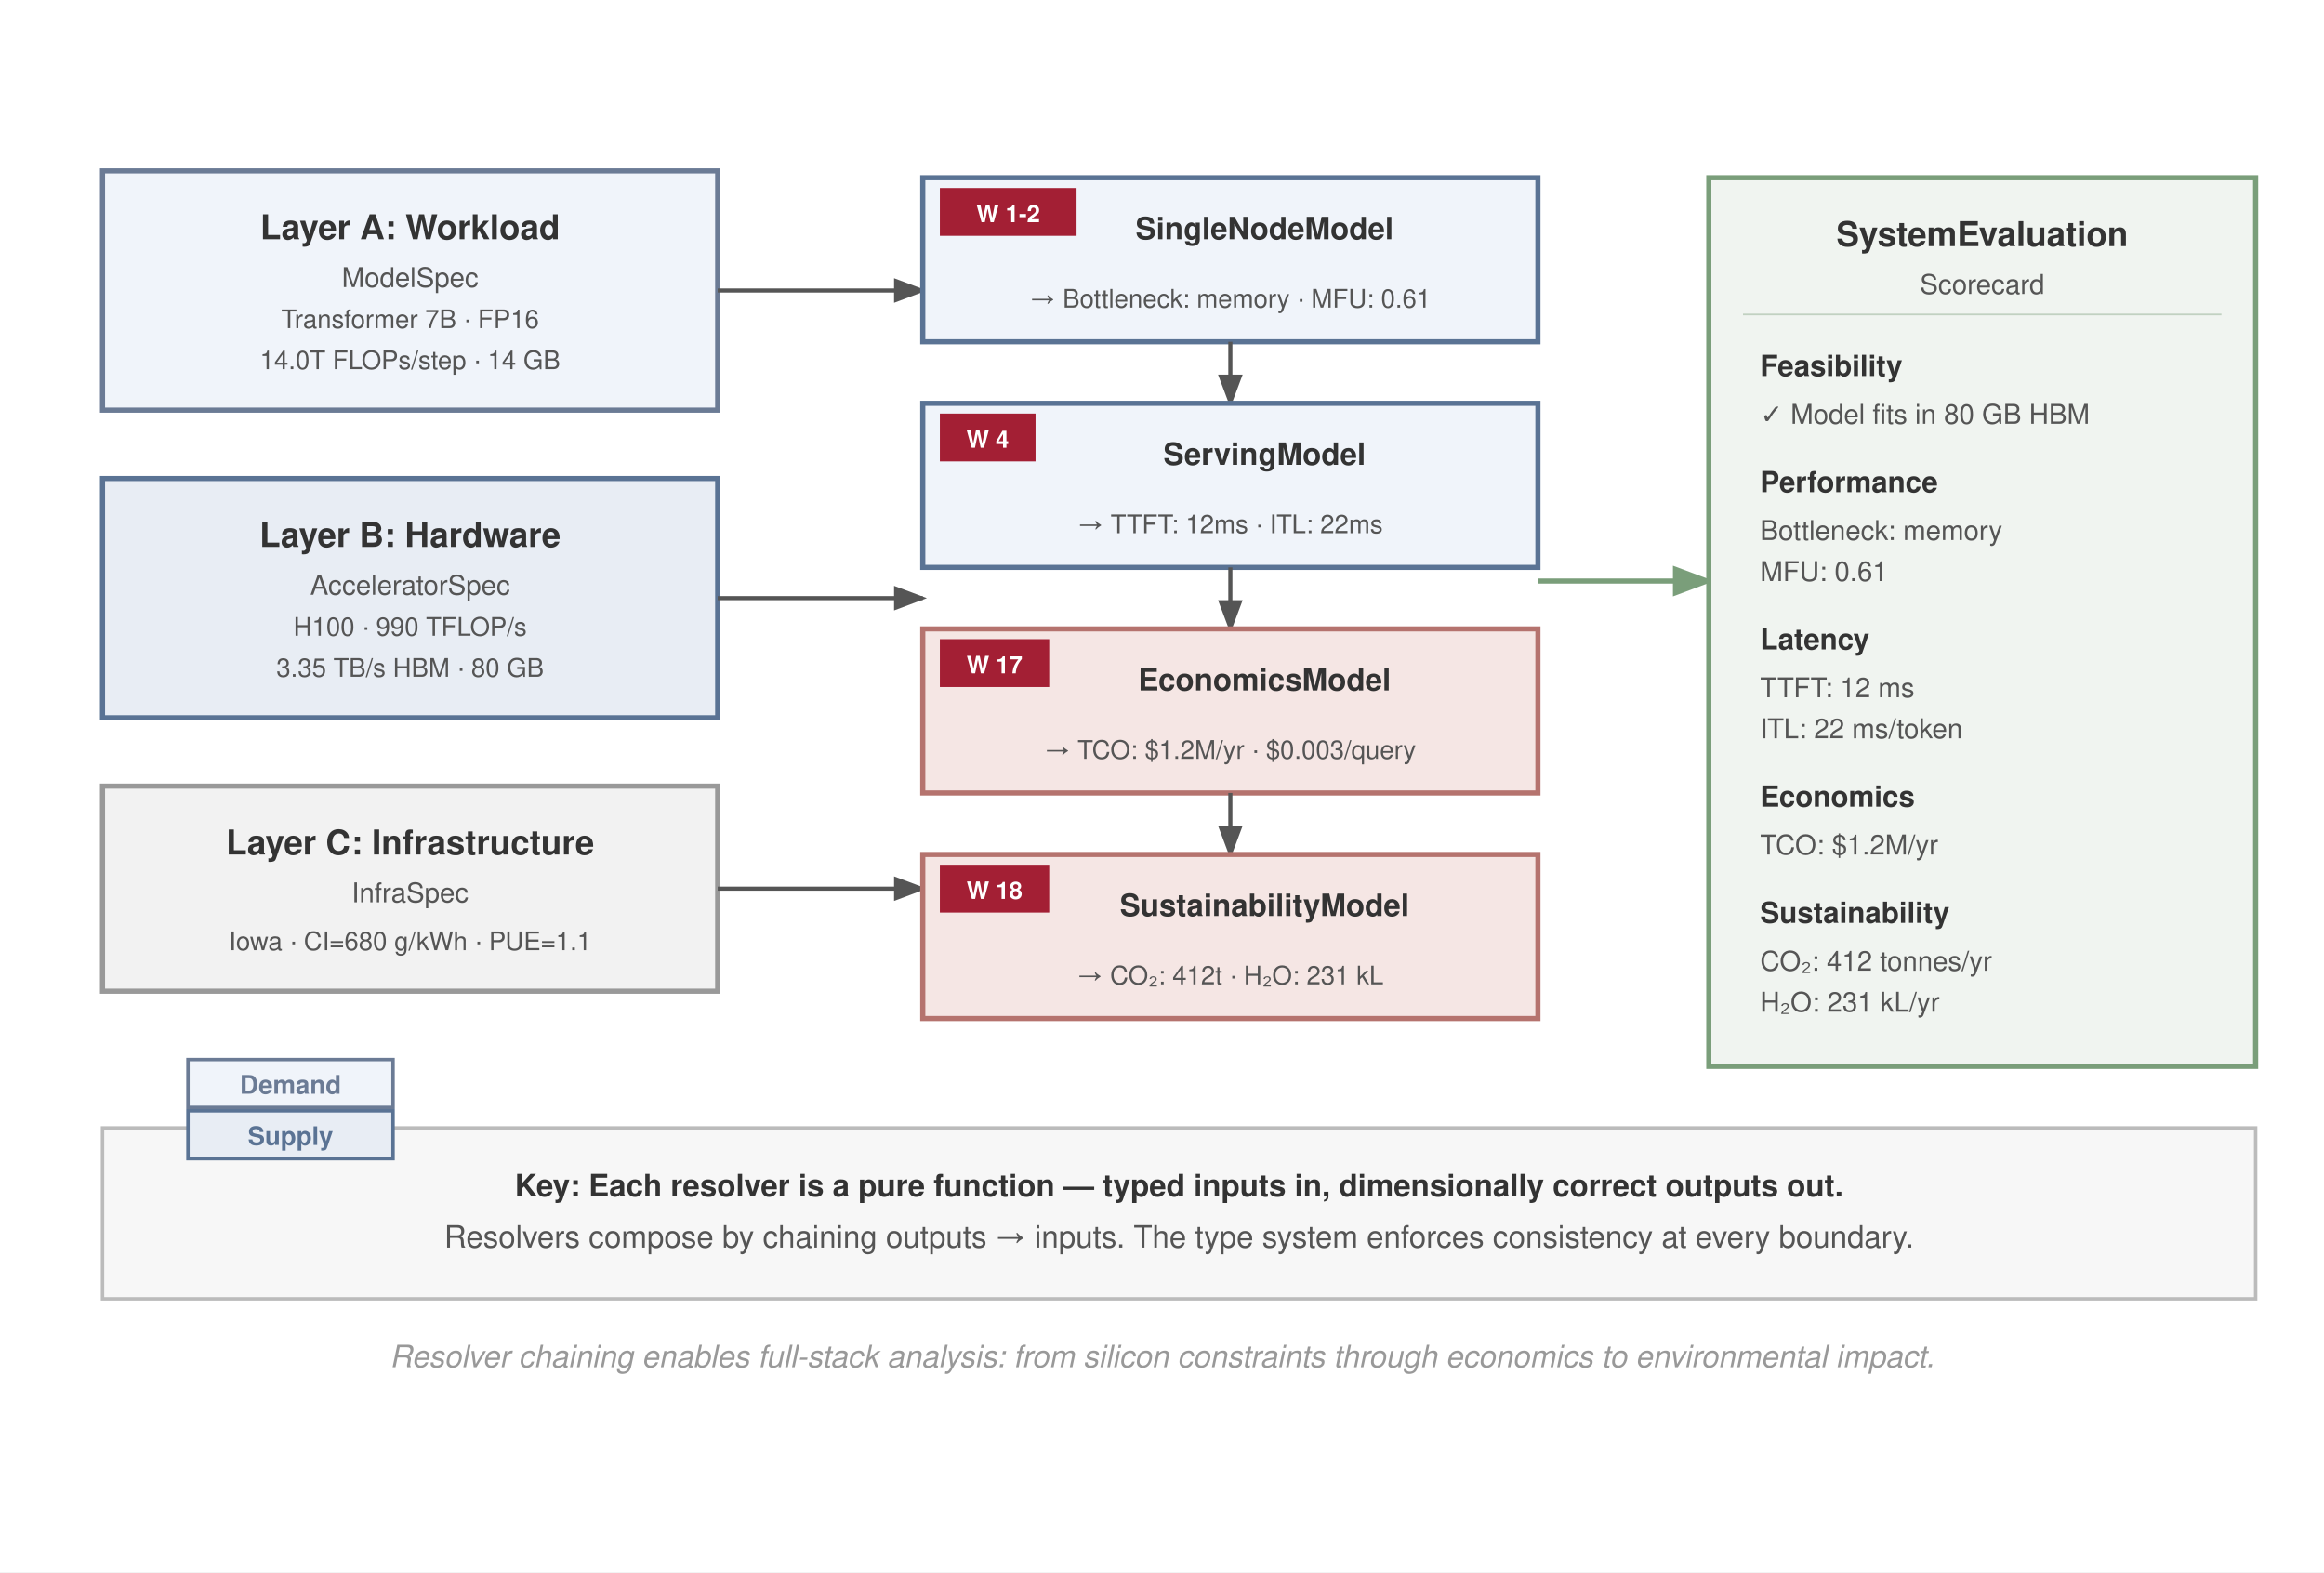
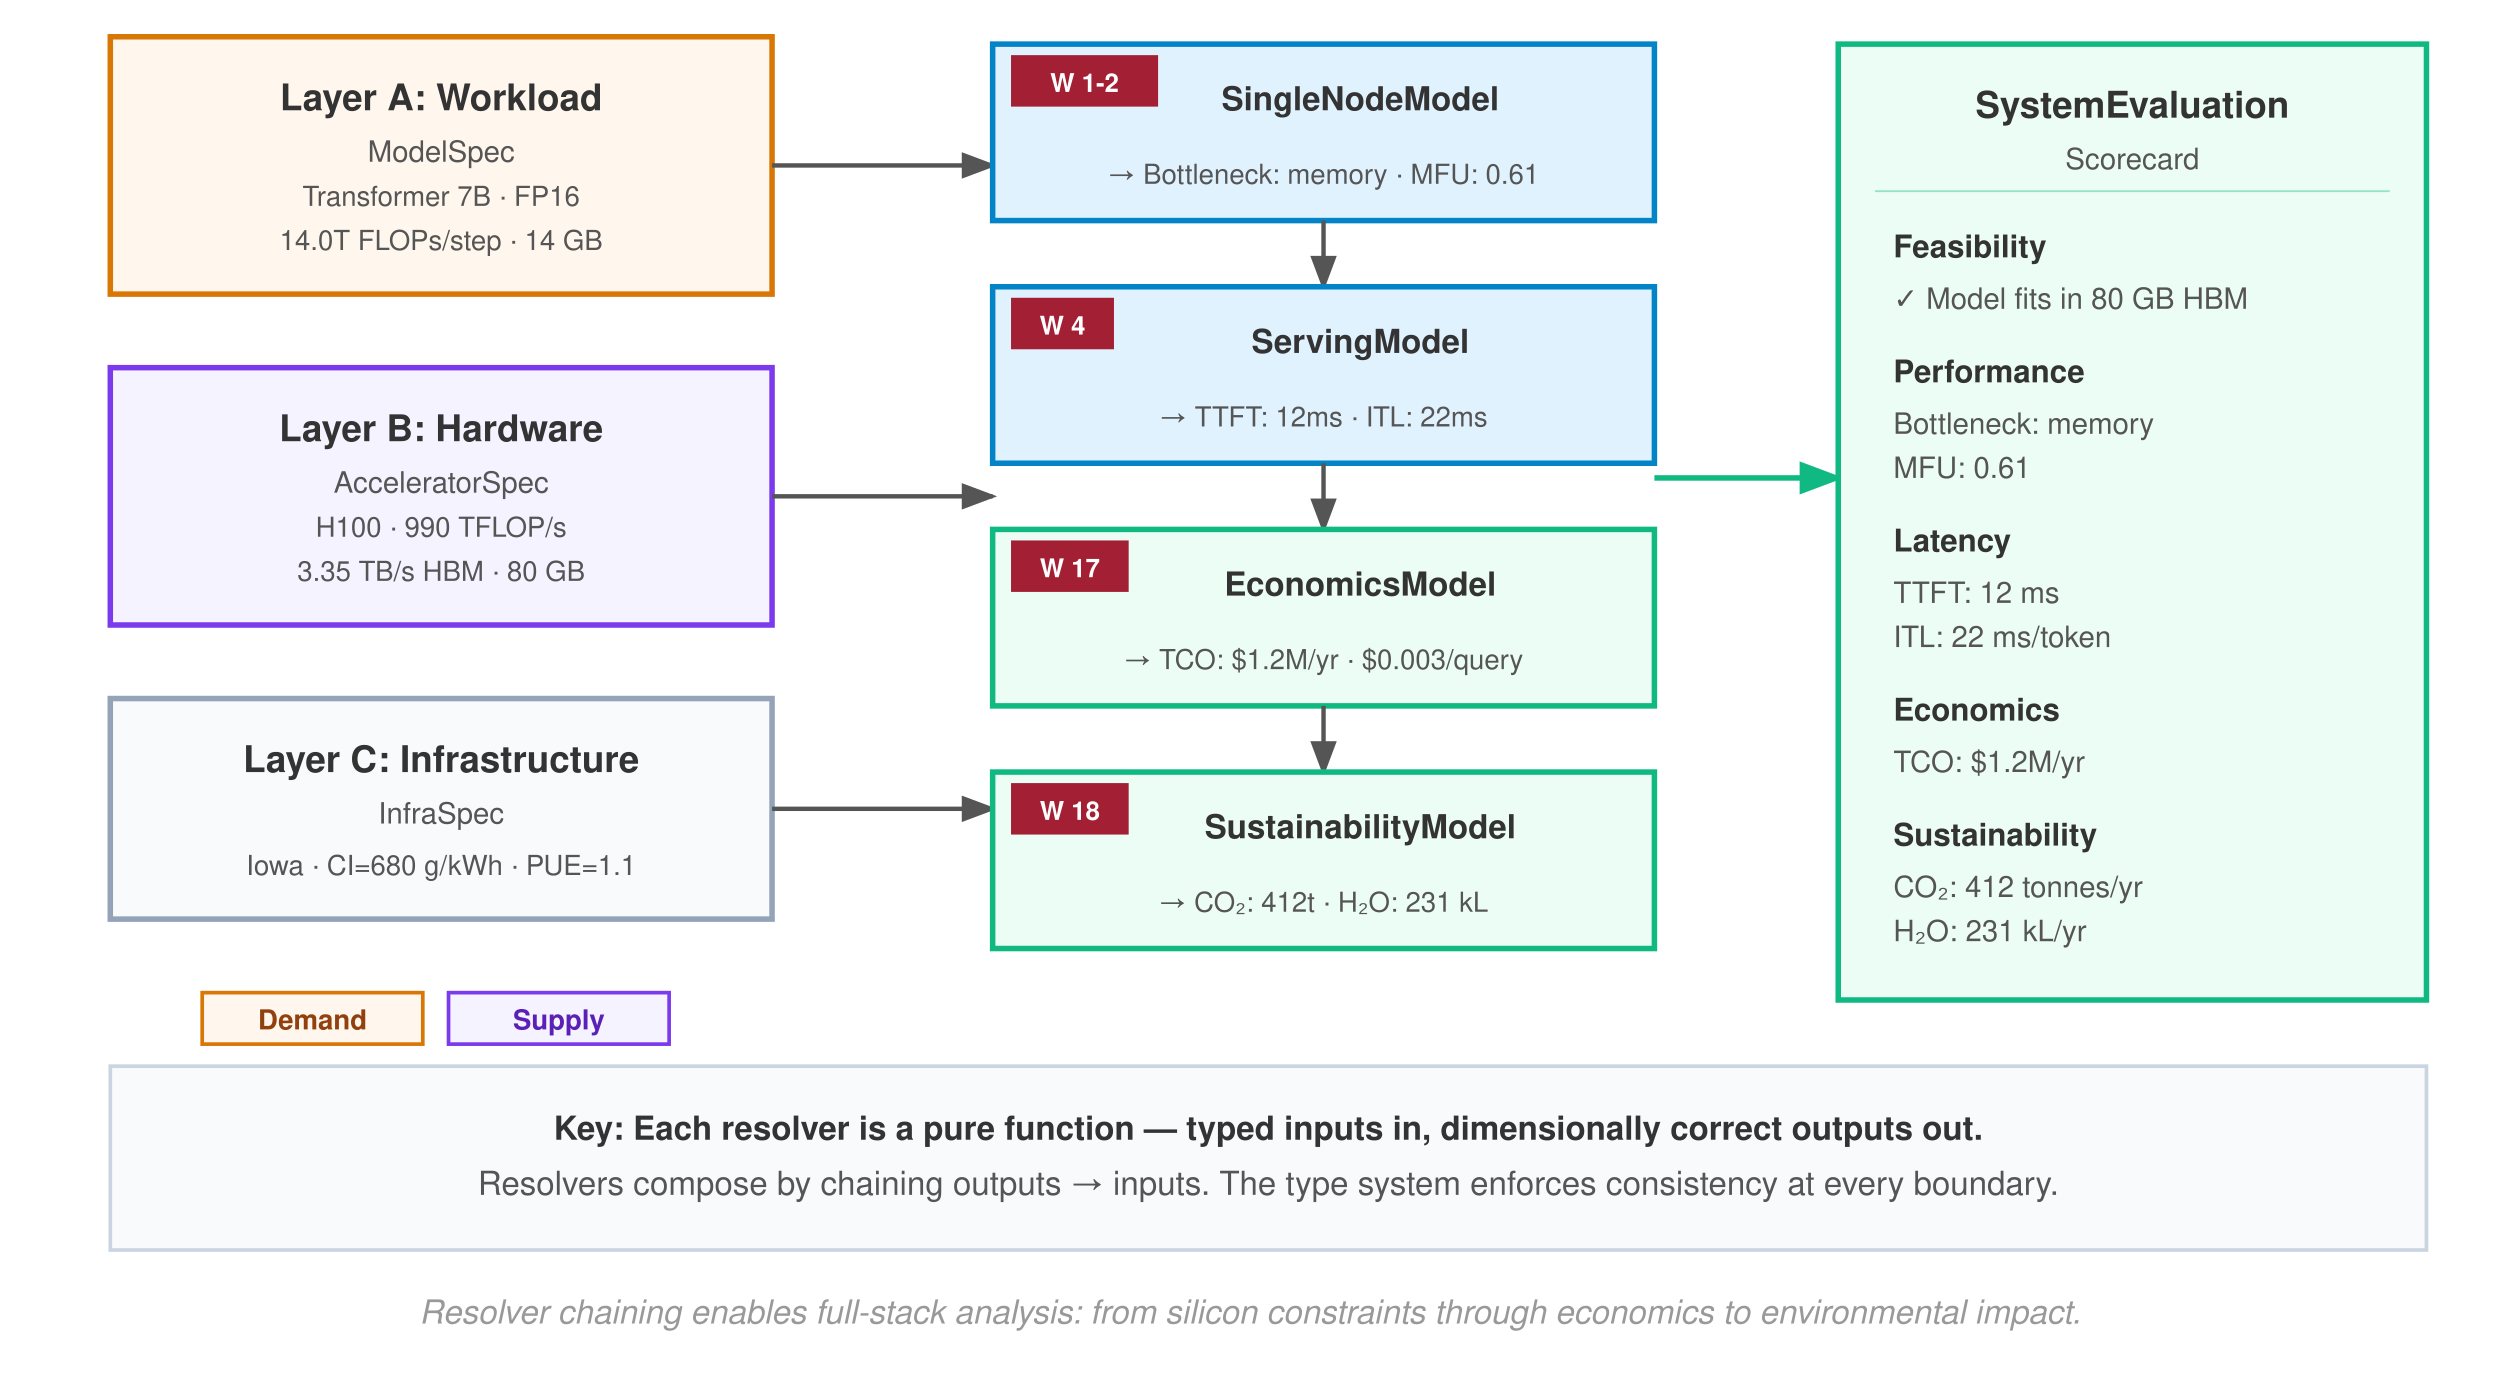
- <svg xmlns="http://www.w3.org/2000/svg" viewBox="0 0 680 460" font-family="Helvetica Neue, Helvetica, Arial, sans-serif">
+ <svg xmlns="http://www.w3.org/2000/svg" viewBox="0 40 680 375" font-family="Helvetica Neue, Helvetica, Arial, sans-serif">
  <rect width="680" height="460" fill="#fff" />
  <defs>
    <marker id="arrow" markerWidth="8" markerHeight="6" refX="7" refY="3" orient="auto">
      <path d="M0,0 L8,3 L0,6 Z" fill="#555" />
    </marker>
    <marker id="arrow-green" markerWidth="8" markerHeight="6" refX="7" refY="3" orient="auto">
-       <path d="M0,0 L8,3 L0,6 Z" fill="#7a9e7a" />
+       <path d="M0,0 L8,3 L0,6 Z" fill="#10b981" />
    </marker>
  </defs>
-   <rect x="30" y="50" width="180" height="70" fill="#f0f4fa" stroke="#6b7b95" stroke-width="1.5" />
+   <rect x="30" y="50" width="180" height="70" fill="#fff7ed" stroke="#d97706" stroke-width="1.5" />
  <text x="120" y="70" text-anchor="middle" font-size="10" font-weight="700" fill="#333">Layer A: Workload</text>
  <text x="120" y="84" text-anchor="middle" font-size="8" fill="#555">ModelSpec</text>
  <text x="120" y="96" text-anchor="middle" font-size="7.5" fill="#555">Transformer 7B · FP16</text>
  <text x="120" y="108" text-anchor="middle" font-size="7.5" fill="#555">14.0T FLOPs/step · 14 GB</text>
-   <rect x="30" y="140" width="180" height="70" fill="#e8edf4" stroke="#5a7394" stroke-width="1.5" />
+   <rect x="30" y="140" width="180" height="70" fill="#f5f3ff" stroke="#7c3aed" stroke-width="1.5" />
  <text x="120" y="160" text-anchor="middle" font-size="10" font-weight="700" fill="#333">Layer B: Hardware</text>
  <text x="120" y="174" text-anchor="middle" font-size="8" fill="#555">AcceleratorSpec</text>
  <text x="120" y="186" text-anchor="middle" font-size="7.5" fill="#555">H100 · 990 TFLOP/s</text>
  <text x="120" y="198" text-anchor="middle" font-size="7.5" fill="#555">3.35 TB/s HBM · 80 GB</text>
-   <rect x="30" y="230" width="180" height="60" fill="#f2f2f2" stroke="#999" stroke-width="1.5" />
+   <rect x="30" y="230" width="180" height="60" fill="#f8fafc" stroke="#94a3b8" stroke-width="1.5" />
  <text x="120" y="250" text-anchor="middle" font-size="10" font-weight="700" fill="#333">Layer C: Infrastructure</text>
  <text x="120" y="264" text-anchor="middle" font-size="8" fill="#555">InfraSpec</text>
  <text x="120" y="278" text-anchor="middle" font-size="7.5" fill="#555">Iowa · CI=680 g/kWh · PUE=1.1</text>
  <line x1="210" y1="85" x2="270" y2="85" stroke="#555" stroke-width="1.2" marker-end="url(#arrow)" />
  <line x1="210" y1="175" x2="270" y2="175" stroke="#555" stroke-width="1.2" marker-end="url(#arrow)" />
  <line x1="210" y1="260" x2="270" y2="260" stroke="#555" stroke-width="1.2" marker-end="url(#arrow)" />
-   <rect x="270" y="52" width="180" height="48" fill="#f0f4fa" stroke="#5a7394" stroke-width="1.5" />
+   <rect x="270" y="52" width="180" height="48" fill="#e0f2fe" stroke="#0284c7" stroke-width="1.5" />
  <rect x="275" y="55" width="40" height="14" fill="#a31f34" />
  <text x="295" y="65" text-anchor="middle" font-size="7" font-weight="700" fill="#fff">W 1-2</text>
  <text x="370" y="70" text-anchor="middle" font-size="9" font-weight="700" fill="#333">SingleNodeModel</text>
  <text x="360" y="90" text-anchor="middle" font-size="7.5" fill="#555">→ Bottleneck: memory · MFU: 0.61</text>
  <line x1="360" y1="100" x2="360" y2="118" stroke="#555" stroke-width="1.2" marker-end="url(#arrow)" />
-   <rect x="270" y="118" width="180" height="48" fill="#f0f4fa" stroke="#5a7394" stroke-width="1.5" />
+   <rect x="270" y="118" width="180" height="48" fill="#e0f2fe" stroke="#0284c7" stroke-width="1.5" />
  <rect x="275" y="121" width="28" height="14" fill="#a31f34" />
  <text x="289" y="131" text-anchor="middle" font-size="7" font-weight="700" fill="#fff">W 4</text>
  <text x="370" y="136" text-anchor="middle" font-size="9" font-weight="700" fill="#333">ServingModel</text>
  <text x="360" y="156" text-anchor="middle" font-size="7.5" fill="#555">→ TTFT: 12ms · ITL: 22ms</text>
  <line x1="360" y1="166" x2="360" y2="184" stroke="#555" stroke-width="1.2" marker-end="url(#arrow)" />
-   <rect x="270" y="184" width="180" height="48" fill="#f5e6e4" stroke="#b5736e" stroke-width="1.5" />
+   <rect x="270" y="184" width="180" height="48" fill="#ecfdf5" stroke="#10b981" stroke-width="1.5" />
  <rect x="275" y="187" width="32" height="14" fill="#a31f34" />
  <text x="291" y="197" text-anchor="middle" font-size="7" font-weight="700" fill="#fff">W 17</text>
  <text x="370" y="202" text-anchor="middle" font-size="9" font-weight="700" fill="#333">EconomicsModel</text>
  <text x="360" y="222" text-anchor="middle" font-size="7.5" fill="#555">→ TCO: $1.2M/yr · $0.003/query</text>
  <line x1="360" y1="232" x2="360" y2="250" stroke="#555" stroke-width="1.2" marker-end="url(#arrow)" />
-   <rect x="270" y="250" width="180" height="48" fill="#f5e6e4" stroke="#b5736e" stroke-width="1.5" />
+   <rect x="270" y="250" width="180" height="48" fill="#ecfdf5" stroke="#10b981" stroke-width="1.5" />
  <rect x="275" y="253" width="32" height="14" fill="#a31f34" />
  <text x="291" y="263" text-anchor="middle" font-size="7" font-weight="700" fill="#fff">W 18</text>
  <text x="370" y="268" text-anchor="middle" font-size="9" font-weight="700" fill="#333">SustainabilityModel</text>
  <text x="360" y="288" text-anchor="middle" font-size="7.5" fill="#555">→ CO₂: 412t · H₂O: 231 kL</text>
-   <line x1="450" y1="170" x2="500" y2="170" stroke="#7a9e7a" stroke-width="1.5" marker-end="url(#arrow-green)" />
-   <rect x="500" y="52" width="160" height="260" fill="#f0f4f0" stroke="#7a9e7a" stroke-width="1.5" />
+   <line x1="450" y1="170" x2="500" y2="170" stroke="#10b981" stroke-width="1.5" marker-end="url(#arrow-green)" />
+   <rect x="500" y="52" width="160" height="260" fill="#ecfdf5" stroke="#10b981" stroke-width="1.5" />
  <text x="580" y="72" text-anchor="middle" font-size="10" font-weight="700" fill="#333">SystemEvaluation</text>
  <text x="580" y="86" text-anchor="middle" font-size="8" fill="#555">Scorecard</text>
-   <line x1="510" y1="92" x2="650" y2="92" stroke="#7a9e7a" stroke-width="0.5" opacity="0.4" />
+   <line x1="510" y1="92" x2="650" y2="92" stroke="#10b981" stroke-width="0.5" opacity="0.4" />
  <text x="515" y="110" font-size="8.5" font-weight="700" fill="#333">Feasibility</text>
  <text x="515" y="124" font-size="8" fill="#555">✓ Model fits in 80 GB HBM</text>
  <text x="515" y="144" font-size="8.5" font-weight="700" fill="#333">Performance</text>
  <text x="515" y="158" font-size="8" fill="#555">Bottleneck: memory</text>
  <text x="515" y="170" font-size="8" fill="#555">MFU: 0.61</text>
  <text x="515" y="190" font-size="8.5" font-weight="700" fill="#333">Latency</text>
  <text x="515" y="204" font-size="8" fill="#555">TTFT: 12 ms</text>
  <text x="515" y="216" font-size="8" fill="#555">ITL: 22 ms/token</text>
  <text x="515" y="236" font-size="8.5" font-weight="700" fill="#333">Economics</text>
  <text x="515" y="250" font-size="8" fill="#555">TCO: $1.2M/yr</text>
  <text x="515" y="270" font-size="8.5" font-weight="700" fill="#333">Sustainability</text>
  <text x="515" y="284" font-size="8" fill="#555">CO₂: 412 tonnes/yr</text>
  <text x="515" y="296" font-size="8" fill="#555">H₂O: 231 kL/yr</text>
-   <rect x="30" y="330" width="630" height="50" fill="#f7f7f7" stroke="#bbb" stroke-width="1" />
+   <rect x="30" y="330" width="630" height="50" fill="#f8fafc" stroke="#cbd5e1" stroke-width="1" />
  <text x="345" y="350" text-anchor="middle" font-size="9" font-weight="700" fill="#333">Key: Each resolver is a pure function — typed inputs in, dimensionally correct outputs out.</text>
  <text x="345" y="365" text-anchor="middle" font-size="9" fill="#555">Resolvers compose by chaining outputs → inputs. The type system enforces consistency at every boundary.</text>
-   <rect x="55" y="310" width="60" height="14" fill="#f0f4fa" stroke="#6b7b95" stroke-width="1" />
-   <text x="85" y="320" text-anchor="middle" font-size="7.5" font-weight="700" fill="#6b7b95">Demand</text>
-   <rect x="55" y="325" width="60" height="14" fill="#e8edf4" stroke="#5a7394" stroke-width="1" />
-   <text x="85" y="335" text-anchor="middle" font-size="7.5" font-weight="700" fill="#5a7394">Supply</text>
+   <rect x="55" y="310" width="60" height="14" fill="#fff7ed" stroke="#d97706" stroke-width="1" />
+   <text x="85" y="320" text-anchor="middle" font-size="7.5" font-weight="700" fill="#92400e">Demand</text>
+   <rect x="122" y="310" width="60" height="14" fill="#f5f3ff" stroke="#7c3aed" stroke-width="1" />
+   <text x="152" y="320" text-anchor="middle" font-size="7.5" font-weight="700" fill="#5b21b6">Supply</text>
  <text x="340" y="400" text-anchor="middle" font-size="9" font-style="italic" fill="#999">Resolver chaining enables full-stack analysis: from silicon constraints through economics to environmental impact.</text>
</svg>
